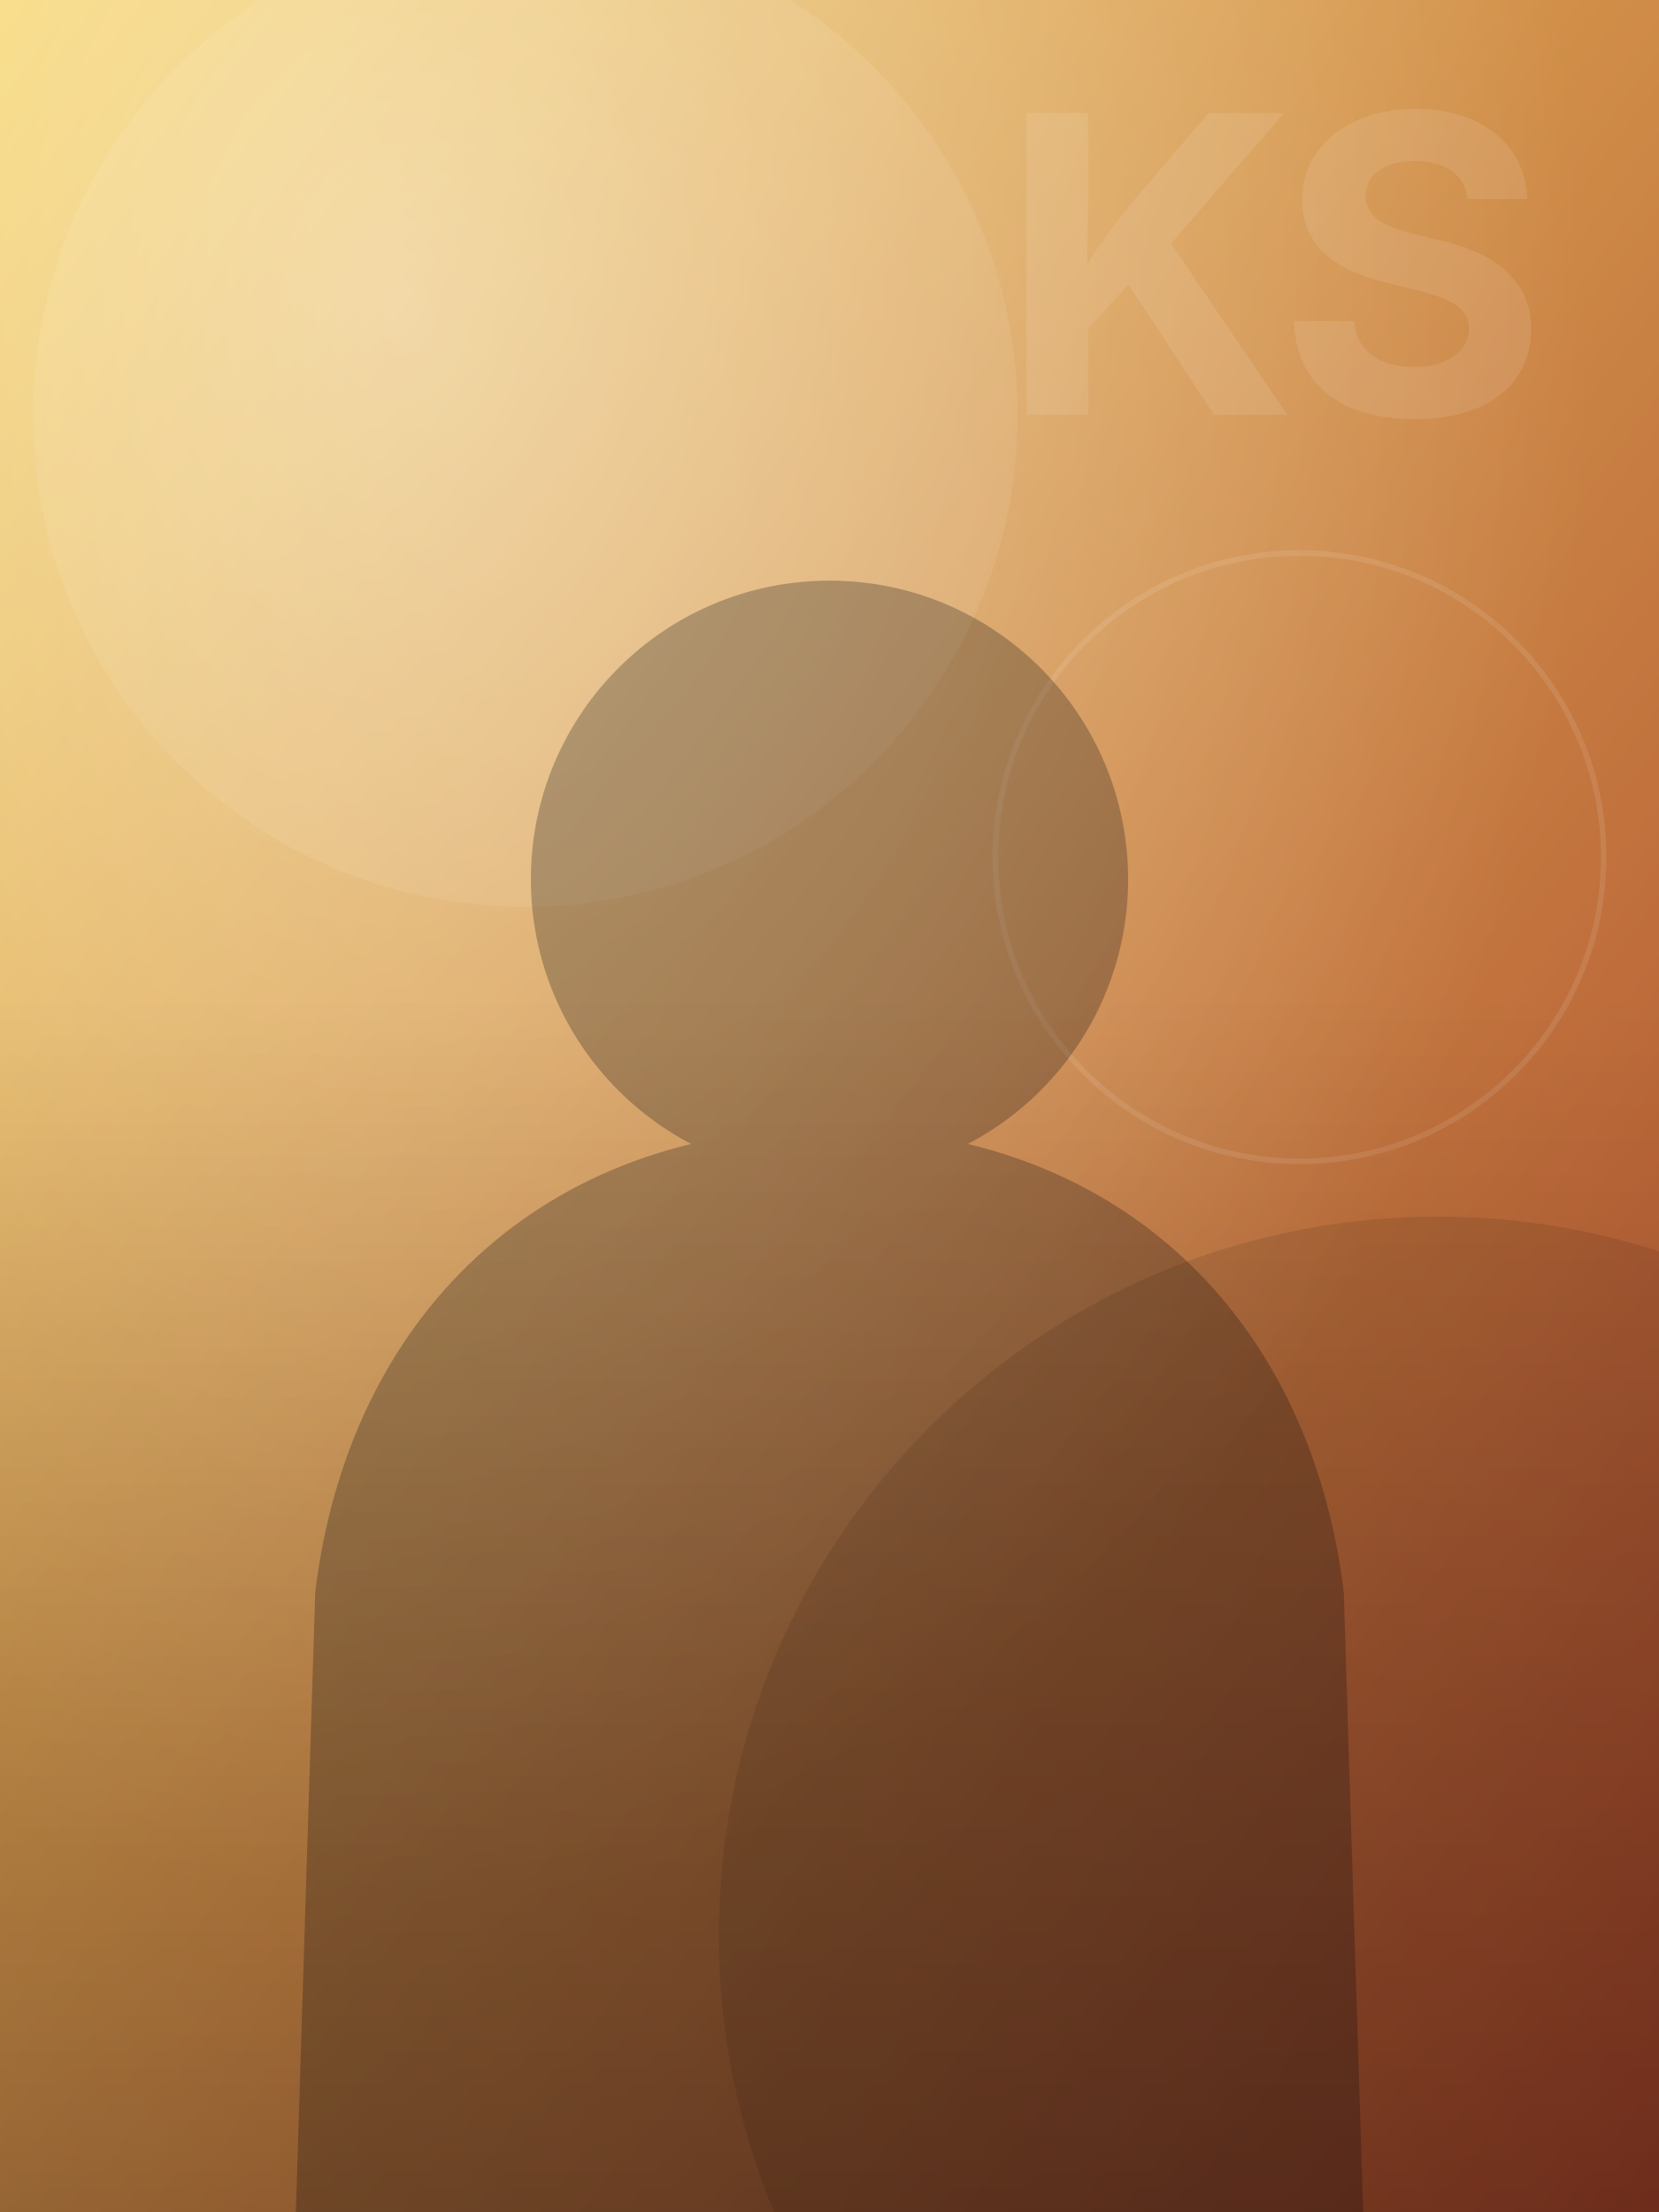
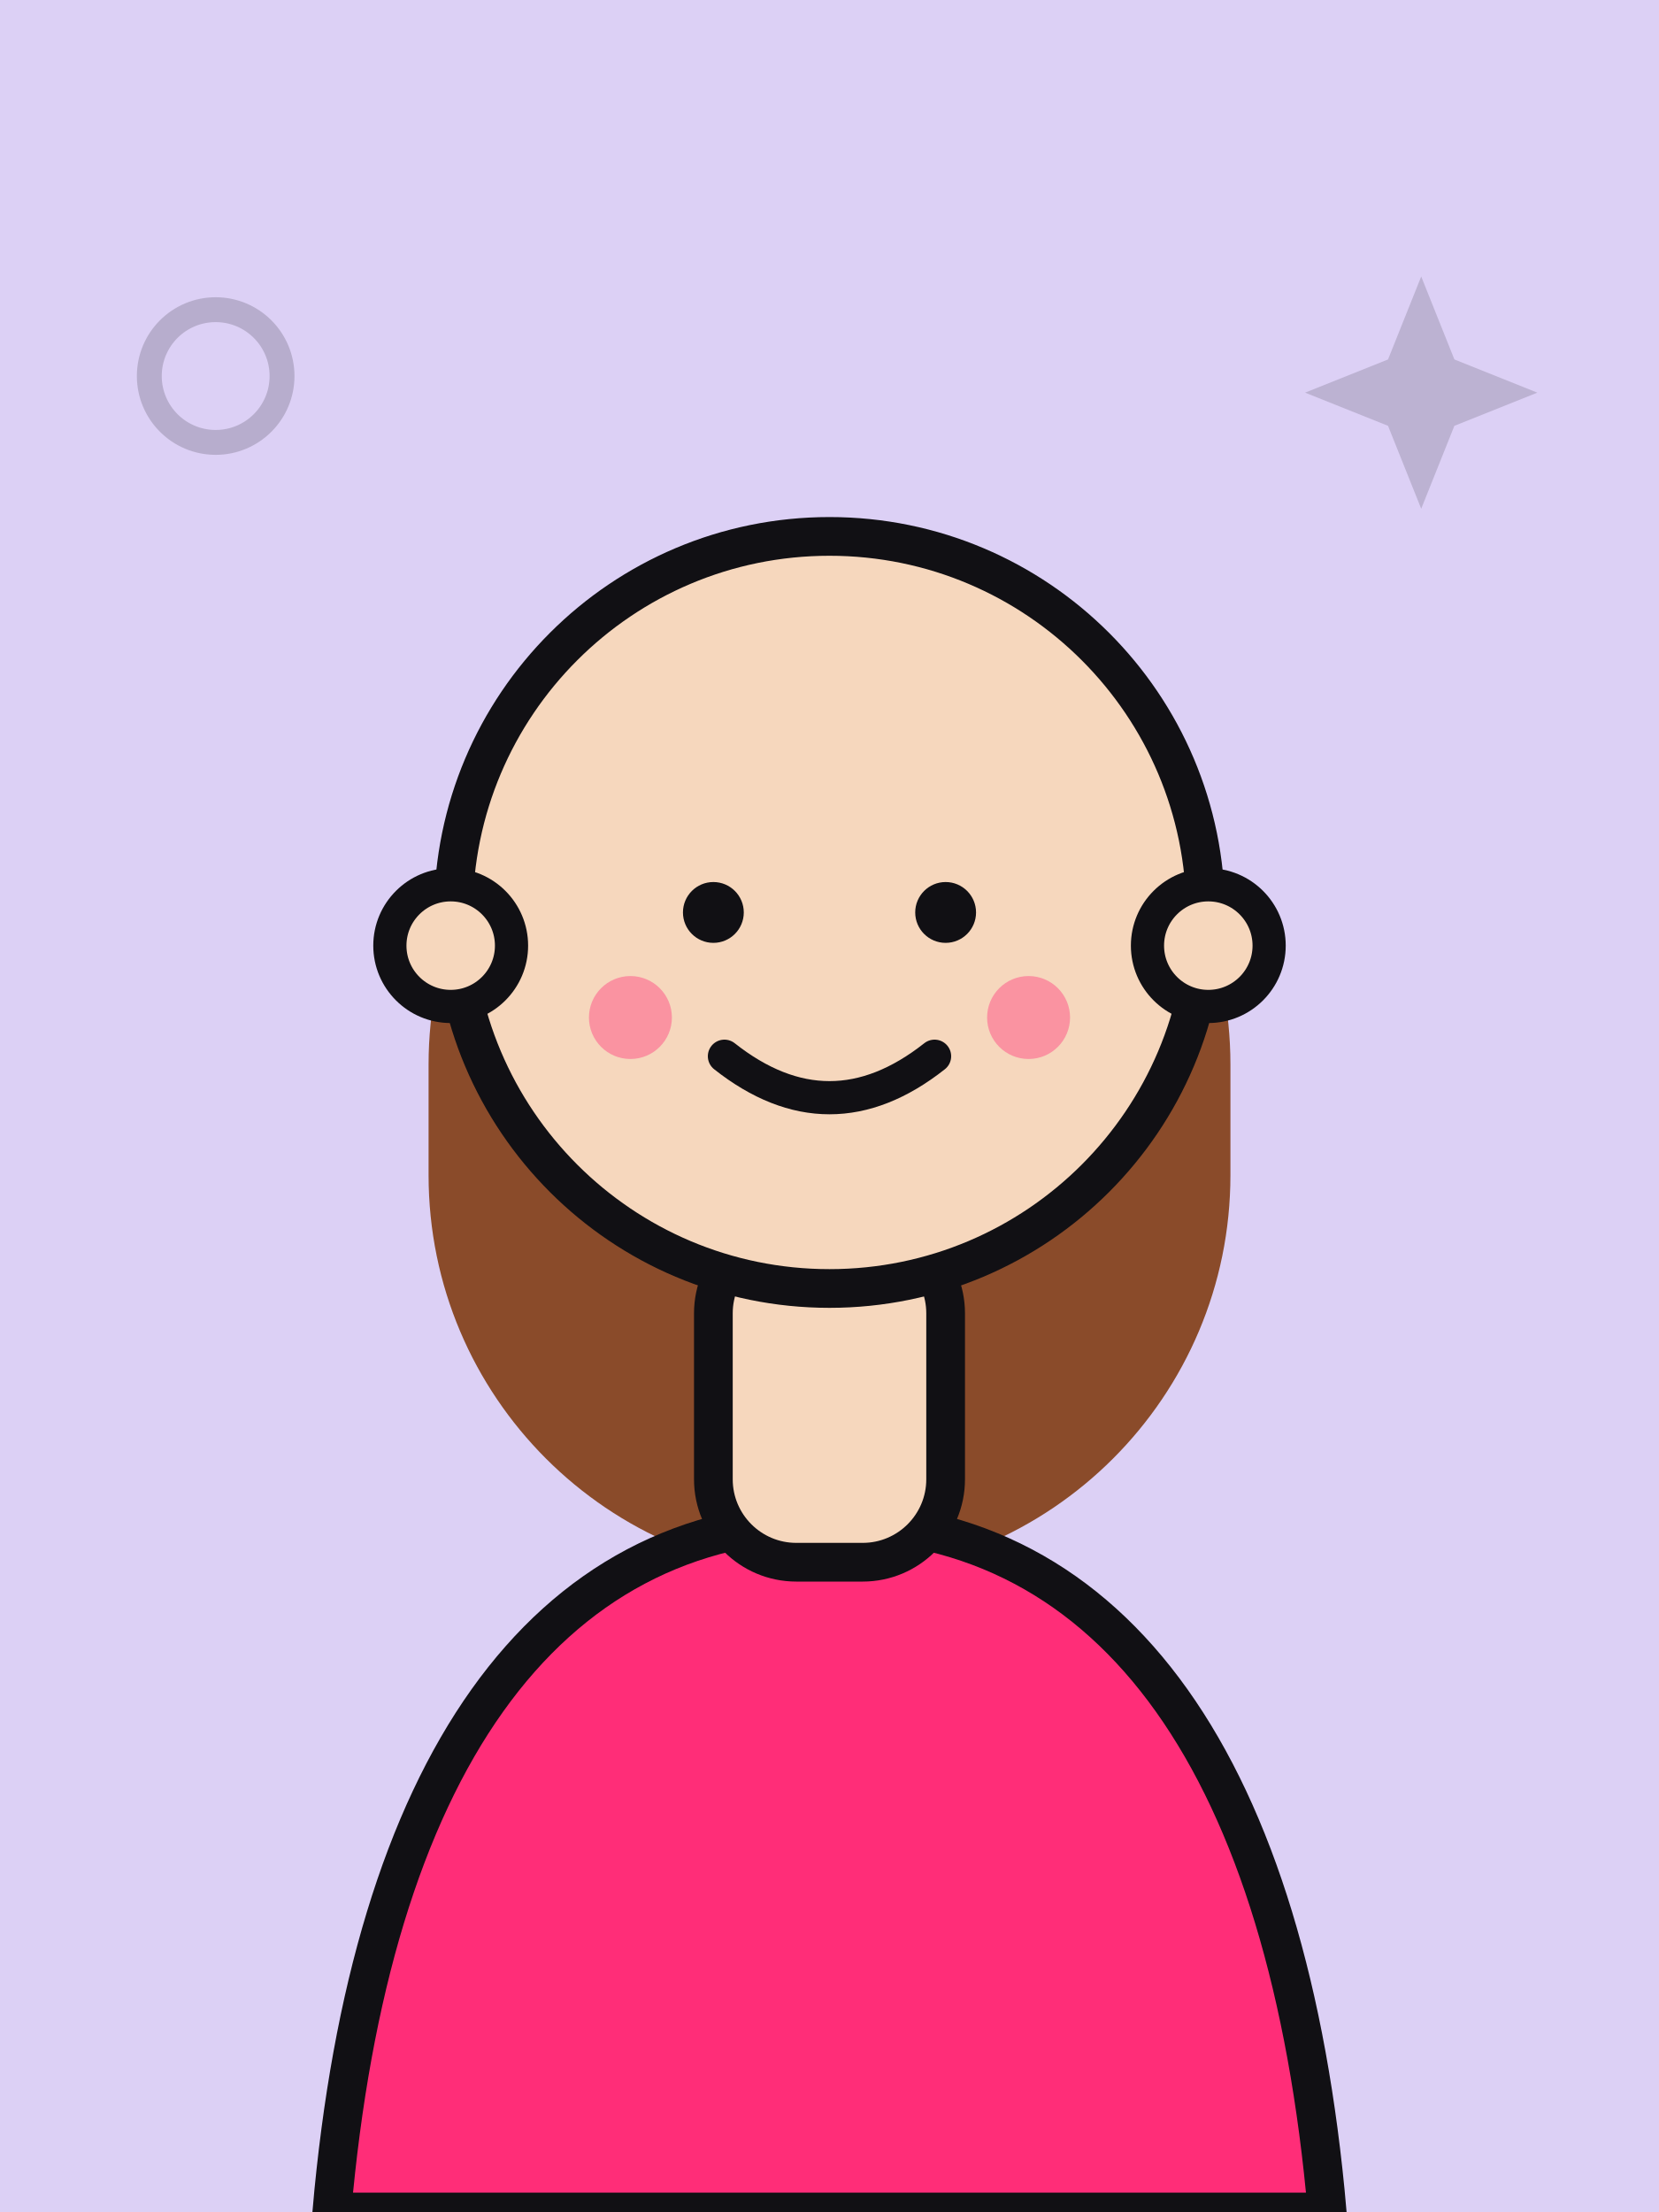
<svg xmlns="http://www.w3.org/2000/svg" viewBox="0 0 600 800" width="600" height="800" role="img" aria-label="Placeholder portrait">
-   <defs>
-     <linearGradient id="bg" x1="0" y1="0" x2="1" y2="1">
-       <stop offset="0" stop-color="#f6d365" />
-       <stop offset="1" stop-color="#a8442a" />
-     </linearGradient>
-     <radialGradient id="glow" cx="24%" cy="14%" r="72%">
-       <stop offset="0" stop-color="#ffffff" stop-opacity="0.42" />
-       <stop offset="1" stop-color="#ffffff" stop-opacity="0" />
-     </radialGradient>
-     <linearGradient id="shade" x1="0" y1="0" x2="0" y2="1">
-       <stop offset="0.45" stop-color="#000000" stop-opacity="0" />
-       <stop offset="1" stop-color="#000000" stop-opacity="0.28" />
-     </linearGradient>
-   </defs>
-   <rect width="600" height="800" fill="url(#bg)" />
-   <rect width="600" height="800" fill="url(#glow)" />
-   <circle cx="190" cy="150" r="178" fill="#ffffff" opacity="0.08" />
-   <circle cx="470" cy="310" r="110" fill="none" stroke="#ffffff" stroke-opacity="0.10" stroke-width="2" />
-   <circle cx="520" cy="700" r="260" fill="#000000" opacity="0.10" />
-   <g fill="#0a0a10" opacity="0.26">
-     <circle cx="300" cy="318" r="108" />
-     <path d="M300 408c-104 0-174 68-186 168l-7 224h386l-7-224c-12-100-82-168-186-168z" />
+   <rect width="600" height="800" fill="#DCD0F5" />
+   <circle cx="78" cy="136" r="24" fill="none" stroke="#111014" stroke-width="9" opacity=".18" />
+   <path d="M514 100l12 30 30 12-30 12-12 30-12-30-30-12 30-12z" fill="#111014" opacity=".16" />
+   <rect x="155" y="240" width="290" height="330" rx="145" fill="#8A4B2A" />
+   <path d="M120 800c14-160 76-250 180-250s166 90 180 250z" fill="#FF2D78" stroke="#111014" stroke-width="14" />
+   <rect x="258" y="445" width="84" height="120" rx="30" fill="#F6D7BD" stroke="#111014" stroke-width="14" />
+   <circle cx="300" cy="330" r="136" fill="#F6D7BD" stroke="#111014" stroke-width="14" />
+   <circle cx="163" cy="342" r="22" fill="#F6D7BD" stroke="#111014" stroke-width="12" />
+   <circle cx="437" cy="342" r="22" fill="#F6D7BD" stroke="#111014" stroke-width="12" />
+   <g fill="#111014">
+     <circle cx="258" cy="330" r="11" />
+     <circle cx="342" cy="330" r="11" />
  </g>
-   <text x="560" y="150" text-anchor="end" font-family="Inter, 'Segoe UI', Arial, sans-serif" font-size="150" font-weight="700" letter-spacing="-6" fill="#ffffff" opacity="0.10">KS</text>
-   <rect width="600" height="800" fill="url(#shade)" />
+   <path d="M262 382q38 30 76 0" fill="none" stroke="#111014" stroke-width="12" stroke-linecap="round" />
+   <g fill="#FF2D78" opacity=".4">
+     <circle cx="228" cy="368" r="15" />
+     <circle cx="372" cy="368" r="15" />
+   </g>
</svg>
